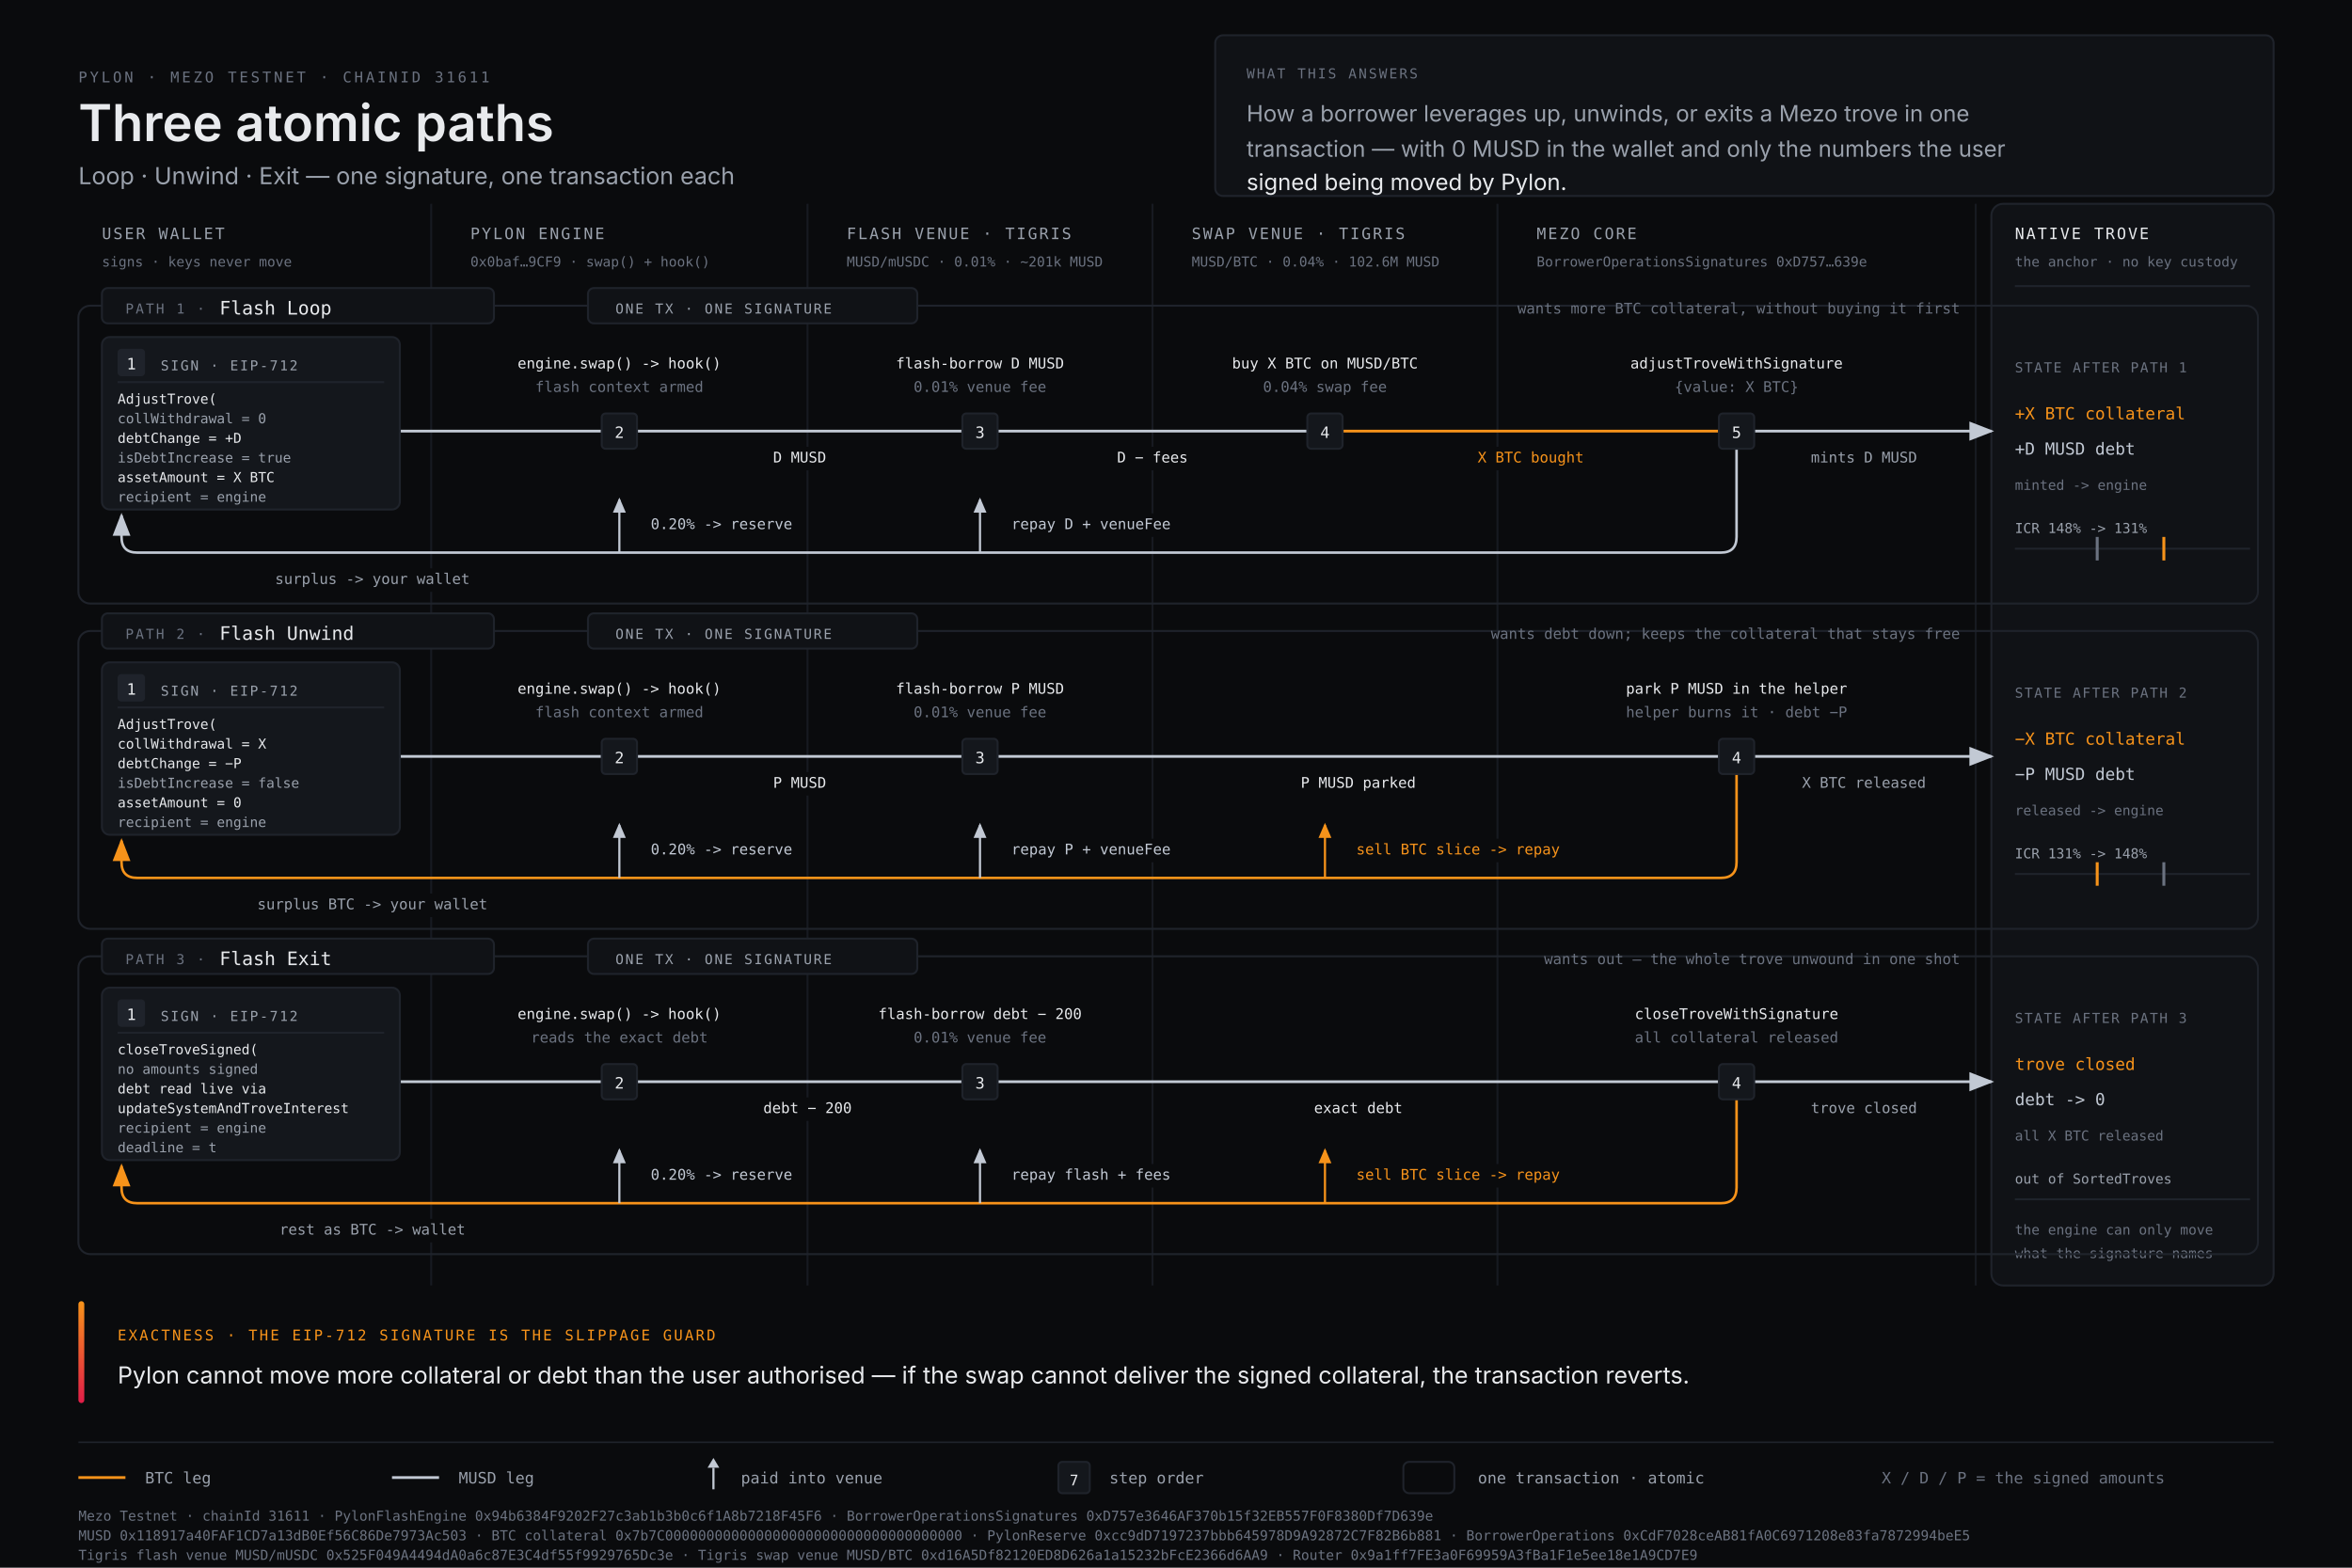
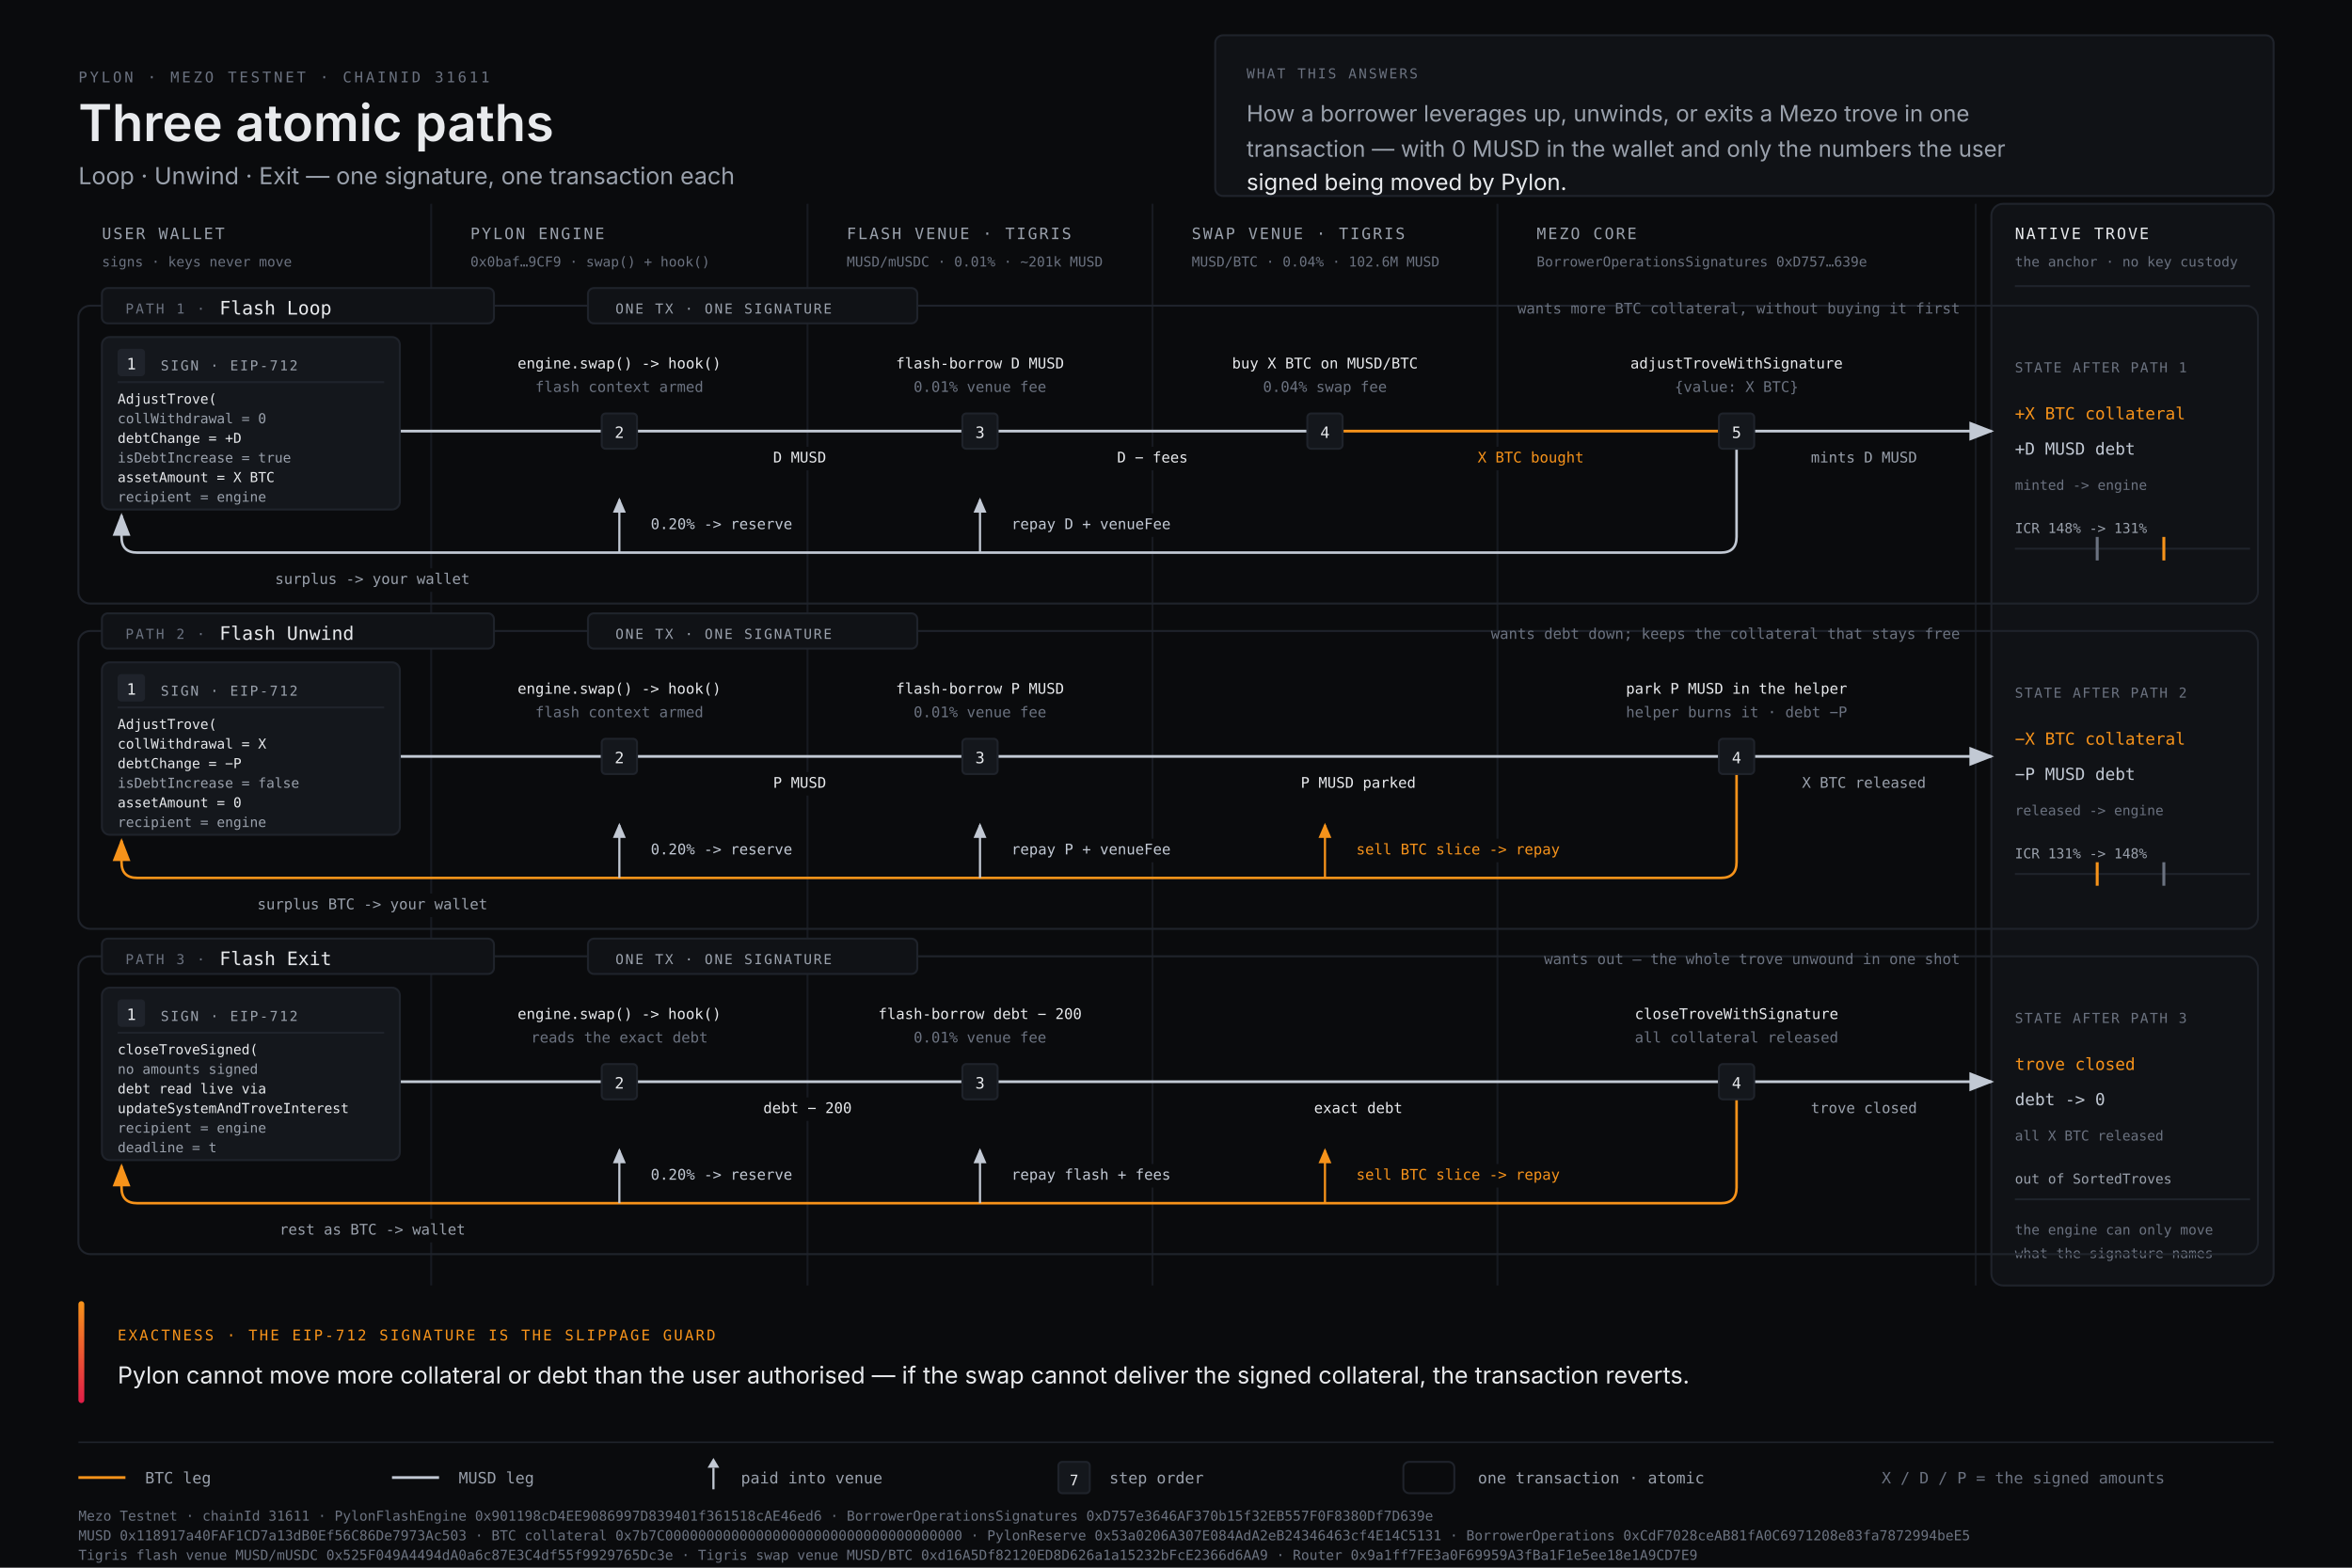
<svg xmlns="http://www.w3.org/2000/svg" viewBox="0 0 1200 800" width="1200" height="800" role="img" aria-labelledby="atomic-paths-title atomic-paths-desc" font-family="Space Grotesk, Inter, system-ui, sans-serif">
  <defs>
    <marker id="ap-arrow-musd" markerWidth="9" markerHeight="7" refX="8" refY="3.5" orient="auto">
      <polygon points="0 0, 9 3.5, 0 7" fill="#C2C9D4" />
    </marker>
    <marker id="ap-arrow-btc" markerWidth="9" markerHeight="7" refX="8" refY="3.5" orient="auto">
      <polygon points="0 0, 9 3.5, 0 7" fill="#F7931A" />
    </marker>
    <marker id="ap-arrow-write" markerWidth="9" markerHeight="7" refX="8" refY="3.5" orient="auto">
      <polygon points="0 0, 9 3.5, 0 7" fill="#9AA1AC" />
    </marker>
    <marker id="ap-tap-musd" markerWidth="7" markerHeight="6" refX="6" refY="3" orient="auto">
      <polygon points="0 0, 7 3, 0 6" fill="#C2C9D4" />
    </marker>
    <marker id="ap-tap-btc" markerWidth="7" markerHeight="6" refX="6" refY="3" orient="auto">
      <polygon points="0 0, 7 3, 0 6" fill="#F7931A" />
    </marker>
    <linearGradient id="ap-exact-bar" x1="0" y1="0" x2="0" y2="1">
      <stop offset="0" stop-color="#F7931A" />
      <stop offset="1" stop-color="#E11D48" />
    </linearGradient>
  </defs>
  <rect x="0" y="0" width="1200" height="800" fill="#0A0B0D" />
  <text x="40" y="42" font-family="JetBrains Mono, ui-monospace, monospace" font-size="7.5" letter-spacing="0.18em" fill="#6B7280">PYLON · MEZO TESTNET · CHAINID 31611</text>
  <text x="40" y="72" font-size="26" font-weight="600" fill="#E8EAED">Three atomic paths</text>
  <text x="40" y="94" font-size="12" fill="#9AA1AC">Loop · Unwind · Exit — one signature, one transaction each</text>
  <rect x="620" y="18" width="540" height="82" rx="4" fill="#101216" stroke="#1F232B" stroke-width="1" />
  <text x="636" y="40" font-family="JetBrains Mono, ui-monospace, monospace" font-size="7" letter-spacing="0.14em" fill="#6B7280">WHAT THIS ANSWERS</text>
  <g font-size="11.5" fill="#9AA1AC">
    <text x="636" y="62">How a borrower leverages up, unwinds, or exits a Mezo trove in one</text>
    <text x="636" y="80">transaction — with 0 MUSD in the wallet and only the numbers the user</text>
    <text x="636" y="97" fill="#E8EAED">signed being moved by Pylon.</text>
  </g>
  <g stroke="#171A21" stroke-width="1">
    <line x1="220" y1="104" x2="220" y2="656" />
    <line x1="412" y1="104" x2="412" y2="656" />
    <line x1="588" y1="104" x2="588" y2="656" />
    <line x1="764" y1="104" x2="764" y2="656" />
    <line x1="1008" y1="104" x2="1008" y2="656" />
  </g>
  <g font-family="JetBrains Mono, ui-monospace, monospace">
    <g font-size="8" letter-spacing="0.12em" fill="#9AA1AC">
      <text x="52" y="122">USER WALLET</text>
      <text x="240" y="122">PYLON ENGINE</text>
      <text x="432" y="122">FLASH VENUE · TIGRIS</text>
      <text x="608" y="122">SWAP VENUE · TIGRIS</text>
      <text x="784" y="122">MEZO CORE</text>
    </g>
    <g font-size="7" fill="#6B7280">
      <text x="52" y="136">signs · keys never move</text>
      <text x="240" y="136">0x0baf…9CF9 · swap() + hook()</text>
      <text x="432" y="136">MUSD/mUSDC · 0.01% · ~201k MUSD</text>
      <text x="608" y="136">MUSD/BTC · 0.04% · 102.6M MUSD</text>
      <text x="784" y="136">BorrowerOperationsSignatures 0xD757…639e</text>
    </g>
  </g>
  <rect x="1016" y="104" width="144" height="552" rx="6" fill="#101216" stroke="#1F232B" stroke-width="1" />
  <g font-family="JetBrains Mono, ui-monospace, monospace">
    <text x="1028" y="122" font-size="8" letter-spacing="0.12em" fill="#E8EAED">NATIVE TROVE</text>
    <text x="1028" y="136" font-size="7" fill="#6B7280">the anchor · no key custody</text>
    <line x1="1028" y1="146" x2="1148" y2="146" stroke="#1F232B" stroke-width="1" />
    <text x="1028" y="190" font-size="7" letter-spacing="0.1em" fill="#6B7280">STATE AFTER PATH 1</text>
    <text x="1028" y="214" font-size="8.5" fill="#F7931A">+X BTC collateral</text>
    <text x="1028" y="232" font-size="8.5" fill="#C2C9D4">+D MUSD debt</text>
    <text x="1028" y="250" font-size="7" fill="#6B7280">minted -&gt; engine</text>
    <text x="1028" y="272" font-size="7" fill="#9AA1AC">ICR 148% -&gt; 131%</text>
    <line x1="1028" y1="280" x2="1148" y2="280" stroke="#1F232B" stroke-width="1" />
    <line x1="1070" y1="274" x2="1070" y2="286" stroke="#6B7280" stroke-width="1.5" />
    <line x1="1104" y1="274" x2="1104" y2="286" stroke="#F7931A" stroke-width="1.5" />
    <text x="1028" y="356" font-size="7" letter-spacing="0.1em" fill="#6B7280">STATE AFTER PATH 2</text>
    <text x="1028" y="380" font-size="8.5" fill="#F7931A">−X BTC collateral</text>
    <text x="1028" y="398" font-size="8.5" fill="#C2C9D4">−P MUSD debt</text>
    <text x="1028" y="416" font-size="7" fill="#6B7280">released -&gt; engine</text>
    <text x="1028" y="438" font-size="7" fill="#9AA1AC">ICR 131% -&gt; 148%</text>
    <line x1="1028" y1="446" x2="1148" y2="446" stroke="#1F232B" stroke-width="1" />
    <line x1="1070" y1="440" x2="1070" y2="452" stroke="#F7931A" stroke-width="1.5" />
    <line x1="1104" y1="440" x2="1104" y2="452" stroke="#6B7280" stroke-width="1.5" />
    <text x="1028" y="522" font-size="7" letter-spacing="0.1em" fill="#6B7280">STATE AFTER PATH 3</text>
    <text x="1028" y="546" font-size="8.5" fill="#F7931A">trove closed</text>
    <text x="1028" y="564" font-size="8.5" fill="#C2C9D4">debt -&gt; 0</text>
    <text x="1028" y="582" font-size="7" fill="#6B7280">all X BTC released</text>
    <text x="1028" y="604" font-size="7" fill="#9AA1AC">out of SortedTroves</text>
    <line x1="1028" y1="612" x2="1148" y2="612" stroke="#1F232B" stroke-width="1" />
    <text x="1028" y="630" font-size="7" fill="#6B7280">the engine can only move</text>
    <text x="1028" y="642" font-size="7" fill="#6B7280">what the signature names</text>
  </g>
  <g fill="none" stroke="#1F232B" stroke-width="1">
    <rect x="40" y="156" width="1112" height="152" rx="6" />
    <rect x="40" y="322" width="1112" height="152" rx="6" />
    <rect x="40" y="488" width="1112" height="152" rx="6" />
  </g>
  <g font-family="JetBrains Mono, ui-monospace, monospace">
    <rect x="52" y="147" width="200" height="18" rx="3" fill="#101216" stroke="#1F232B" stroke-width="1" />
    <text x="64" y="160" font-size="7" letter-spacing="0.14em" fill="#6B7280">PATH 1 ·</text>
    <text x="112" y="160.5" font-size="9.5" font-weight="500" fill="#E8EAED">Flash Loop</text>
    <rect x="52" y="313" width="200" height="18" rx="3" fill="#101216" stroke="#1F232B" stroke-width="1" />
    <text x="64" y="326" font-size="7" letter-spacing="0.14em" fill="#6B7280">PATH 2 ·</text>
    <text x="112" y="326.5" font-size="9.5" font-weight="500" fill="#E8EAED">Flash Unwind</text>
    <rect x="52" y="479" width="200" height="18" rx="3" fill="#101216" stroke="#1F232B" stroke-width="1" />
    <text x="64" y="492" font-size="7" letter-spacing="0.14em" fill="#6B7280">PATH 3 ·</text>
    <text x="112" y="492.5" font-size="9.5" font-weight="500" fill="#E8EAED">Flash Exit</text>
    <rect x="300" y="147" width="168" height="18" rx="3" fill="#101216" stroke="#1F232B" stroke-width="1" />
    <text x="314" y="160" font-size="7" letter-spacing="0.12em" fill="#9AA1AC">ONE TX · ONE SIGNATURE</text>
    <rect x="300" y="313" width="168" height="18" rx="3" fill="#101216" stroke="#1F232B" stroke-width="1" />
    <text x="314" y="326" font-size="7" letter-spacing="0.12em" fill="#9AA1AC">ONE TX · ONE SIGNATURE</text>
    <rect x="300" y="479" width="168" height="18" rx="3" fill="#101216" stroke="#1F232B" stroke-width="1" />
    <text x="314" y="492" font-size="7" letter-spacing="0.12em" fill="#9AA1AC">ONE TX · ONE SIGNATURE</text>
  </g>
  <g font-family="JetBrains Mono, ui-monospace, monospace" font-size="7.5" fill="#6B7280" text-anchor="end">
    <text x="1000" y="160">wants more BTC collateral, without buying it first</text>
    <text x="1000" y="326">wants debt down; keeps the collateral that stays free</text>
    <text x="1000" y="492">wants out — the whole trove unwound in one shot</text>
  </g>
  <g fill="none" stroke-width="1.4">
    <path d="M 204,220 H 316" stroke="#C2C9D4" />
    <path d="M 316,220 H 500" stroke="#C2C9D4" />
    <path d="M 500,220 H 676" stroke="#C2C9D4" />
    <path d="M 676,220 H 886" stroke="#F7931A" />
    <path d="M 886,220 H 1016" stroke="#C2C9D4" marker-end="url(#ap-arrow-musd)" />
  </g>
  <g fill="none" stroke-width="1.4">
    <path d="M 204,386 H 316" stroke="#C2C9D4" />
    <path d="M 316,386 H 500" stroke="#C2C9D4" />
    <path d="M 500,386 H 886" stroke="#C2C9D4" />
    <path d="M 886,386 H 1016" stroke="#C2C9D4" marker-end="url(#ap-arrow-musd)" />
  </g>
  <g fill="none" stroke-width="1.4">
    <path d="M 204,552 H 316" stroke="#C2C9D4" />
    <path d="M 316,552 H 500" stroke="#C2C9D4" />
    <path d="M 500,552 H 886" stroke="#C2C9D4" />
    <path d="M 886,552 H 1016" stroke="#C2C9D4" marker-end="url(#ap-arrow-musd)" />
  </g>
  <g fill="none" stroke-width="1.3">
    <path d="M 886,229 V 274 Q 886,282 878,282 H 70 Q 62,282 62,274 V 263" stroke="#C2C9D4" marker-end="url(#ap-arrow-musd)" />
    <path d="M 886,395 V 440 Q 886,448 878,448 H 70 Q 62,448 62,440 V 429" stroke="#F7931A" marker-end="url(#ap-arrow-btc)" />
    <path d="M 886,561 V 606 Q 886,614 878,614 H 70 Q 62,614 62,606 V 595" stroke="#F7931A" marker-end="url(#ap-arrow-btc)" />
  </g>
  <g fill="none" stroke-width="1.1">
    <line x1="500" y1="282" x2="500" y2="255" stroke="#C2C9D4" marker-end="url(#ap-tap-musd)" />
    <line x1="316" y1="282" x2="316" y2="255" stroke="#C2C9D4" marker-end="url(#ap-tap-musd)" />
    <line x1="676" y1="448" x2="676" y2="421" stroke="#F7931A" marker-end="url(#ap-tap-btc)" />
    <line x1="500" y1="448" x2="500" y2="421" stroke="#C2C9D4" marker-end="url(#ap-tap-musd)" />
    <line x1="316" y1="448" x2="316" y2="421" stroke="#C2C9D4" marker-end="url(#ap-tap-musd)" />
    <line x1="676" y1="614" x2="676" y2="587" stroke="#F7931A" marker-end="url(#ap-tap-btc)" />
    <line x1="500" y1="614" x2="500" y2="587" stroke="#C2C9D4" marker-end="url(#ap-tap-musd)" />
    <line x1="316" y1="614" x2="316" y2="587" stroke="#C2C9D4" marker-end="url(#ap-tap-musd)" />
  </g>
  <g font-family="JetBrains Mono, ui-monospace, monospace" font-size="7.5">
    <rect x="378" y="228" width="60" height="12" rx="2" fill="#0A0B0D" />
    <text x="408" y="236" text-anchor="middle" fill="#E8EAED">D MUSD</text>
    <rect x="556" y="228" width="64" height="12" rx="2" fill="#0A0B0D" />
    <text x="588" y="236" text-anchor="middle" fill="#E8EAED">D − fees</text>
    <rect x="745" y="228" width="72" height="12" rx="2" fill="#0A0B0D" />
    <text x="781" y="236" text-anchor="middle" fill="#F7931A">X BTC bought</text>
    <rect x="915" y="228" width="72" height="12" rx="2" fill="#0A0B0D" />
    <text x="951" y="236" text-anchor="middle" fill="#9AA1AC">mints D MUSD</text>
    <rect x="378" y="394" width="60" height="12" rx="2" fill="#0A0B0D" />
    <text x="408" y="402" text-anchor="middle" fill="#E8EAED">P MUSD</text>
    <rect x="655" y="394" width="76" height="12" rx="2" fill="#0A0B0D" />
    <text x="693" y="402" text-anchor="middle" fill="#E8EAED">P MUSD parked</text>
    <rect x="906" y="394" width="90" height="12" rx="2" fill="#0A0B0D" />
    <text x="951" y="402" text-anchor="middle" fill="#9AA1AC">X BTC released</text>
    <rect x="378" y="560" width="68" height="12" rx="2" fill="#0A0B0D" />
    <text x="412" y="568" text-anchor="middle" fill="#E8EAED">debt − 200</text>
    <rect x="664" y="560" width="58" height="12" rx="2" fill="#0A0B0D" />
    <text x="693" y="568" text-anchor="middle" fill="#E8EAED">exact debt</text>
    <rect x="911" y="560" width="80" height="12" rx="2" fill="#0A0B0D" />
    <text x="951" y="568" text-anchor="middle" fill="#9AA1AC">trove closed</text>
  </g>
  <g font-family="JetBrains Mono, ui-monospace, monospace" font-size="7.5">
    <rect x="510" y="262" width="80" height="12" rx="2" fill="#0A0B0D" />
    <text x="516" y="270" fill="#C2C9D4">repay D + venueFee</text>
    <rect x="326" y="262" width="76" height="12" rx="2" fill="#0A0B0D" />
    <text x="332" y="270" fill="#C2C9D4">0.20% -&gt; reserve</text>
    <rect x="686" y="428" width="110" height="12" rx="2" fill="#0A0B0D" />
    <text x="692" y="436" fill="#F7931A">sell BTC slice -&gt; repay</text>
    <rect x="510" y="428" width="90" height="12" rx="2" fill="#0A0B0D" />
    <text x="516" y="436" fill="#C2C9D4">repay P + venueFee</text>
    <rect x="326" y="428" width="76" height="12" rx="2" fill="#0A0B0D" />
    <text x="332" y="436" fill="#C2C9D4">0.20% -&gt; reserve</text>
    <rect x="686" y="594" width="110" height="12" rx="2" fill="#0A0B0D" />
    <text x="692" y="602" fill="#F7931A">sell BTC slice -&gt; repay</text>
    <rect x="510" y="594" width="90" height="12" rx="2" fill="#0A0B0D" />
    <text x="516" y="602" fill="#C2C9D4">repay flash + fees</text>
    <rect x="326" y="594" width="76" height="12" rx="2" fill="#0A0B0D" />
    <text x="332" y="602" fill="#C2C9D4">0.20% -&gt; reserve</text>
  </g>
  <g font-family="JetBrains Mono, ui-monospace, monospace" font-size="7.5">
    <rect x="128" y="290" width="124" height="12" rx="2" fill="#0A0B0D" />
    <text x="190" y="298" text-anchor="middle" fill="#9AA1AC">surplus -&gt; your wallet</text>
    <rect x="122" y="456" width="136" height="12" rx="2" fill="#0A0B0D" />
    <text x="190" y="464" text-anchor="middle" fill="#9AA1AC">surplus BTC -&gt; your wallet</text>
    <rect x="128" y="622" width="124" height="12" rx="2" fill="#0A0B0D" />
    <text x="190" y="630" text-anchor="middle" fill="#9AA1AC">rest as BTC -&gt; wallet</text>
  </g>
  <g>
    <rect x="52" y="172" width="152" height="88" rx="4" fill="#14171C" stroke="#1F232B" stroke-width="1" />
    <rect x="60" y="178" width="14" height="14" rx="2" fill="#1F232B" />
    <text x="67" y="188.5" font-family="JetBrains Mono, ui-monospace, monospace" font-size="8" fill="#E8EAED" text-anchor="middle">1</text>
    <text x="82" y="189" font-family="JetBrains Mono, ui-monospace, monospace" font-size="7" letter-spacing="0.12em" fill="#9AA1AC">SIGN · EIP-712</text>
    <line x1="60" y1="195" x2="196" y2="195" stroke="#1F232B" stroke-width="1" />
    <g font-family="JetBrains Mono, ui-monospace, monospace" font-size="7" fill="#E8EAED">
      <text x="60" y="206">AdjustTrove(</text>
      <text x="60" y="216" fill="#9AA1AC">  collWithdrawal = 0</text>
      <text x="60" y="226">  debtChange = +D</text>
      <text x="60" y="236" fill="#9AA1AC">  isDebtIncrease = true</text>
      <text x="60" y="246">  assetAmount = X BTC</text>
      <text x="60" y="256" fill="#9AA1AC">  recipient = engine</text>
    </g>
  </g>
  <g>
    <rect x="52" y="338" width="152" height="88" rx="4" fill="#14171C" stroke="#1F232B" stroke-width="1" />
    <rect x="60" y="344" width="14" height="14" rx="2" fill="#1F232B" />
    <text x="67" y="354.5" font-family="JetBrains Mono, ui-monospace, monospace" font-size="8" fill="#E8EAED" text-anchor="middle">1</text>
    <text x="82" y="355" font-family="JetBrains Mono, ui-monospace, monospace" font-size="7" letter-spacing="0.12em" fill="#9AA1AC">SIGN · EIP-712</text>
    <line x1="60" y1="361" x2="196" y2="361" stroke="#1F232B" stroke-width="1" />
    <g font-family="JetBrains Mono, ui-monospace, monospace" font-size="7" fill="#E8EAED">
      <text x="60" y="372">AdjustTrove(</text>
      <text x="60" y="382">  collWithdrawal = X</text>
      <text x="60" y="392">  debtChange = −P</text>
      <text x="60" y="402" fill="#9AA1AC">  isDebtIncrease = false</text>
      <text x="60" y="412">  assetAmount = 0</text>
      <text x="60" y="422" fill="#9AA1AC">  recipient = engine</text>
    </g>
  </g>
  <g>
    <rect x="52" y="504" width="152" height="88" rx="4" fill="#14171C" stroke="#1F232B" stroke-width="1" />
    <rect x="60" y="510" width="14" height="14" rx="2" fill="#1F232B" />
    <text x="67" y="520.5" font-family="JetBrains Mono, ui-monospace, monospace" font-size="8" fill="#E8EAED" text-anchor="middle">1</text>
    <text x="82" y="521" font-family="JetBrains Mono, ui-monospace, monospace" font-size="7" letter-spacing="0.12em" fill="#9AA1AC">SIGN · EIP-712</text>
    <line x1="60" y1="527" x2="196" y2="527" stroke="#1F232B" stroke-width="1" />
    <g font-family="JetBrains Mono, ui-monospace, monospace" font-size="7" fill="#E8EAED">
      <text x="60" y="538">closeTroveSigned(</text>
      <text x="60" y="548" fill="#9AA1AC">  no amounts signed</text>
      <text x="60" y="558">  debt read live via</text>
      <text x="60" y="568">  updateSystemAndTroveInterest</text>
      <text x="60" y="578" fill="#9AA1AC">  recipient = engine</text>
      <text x="60" y="588" fill="#9AA1AC">  deadline = t</text>
    </g>
  </g>
  <g font-family="JetBrains Mono, ui-monospace, monospace" font-size="7.5" text-anchor="middle">
    <text x="316" y="188" fill="#E8EAED">engine.swap() -&gt; hook()</text>
    <text x="316" y="200" fill="#6B7280">flash context armed</text>
    <text x="500" y="188" fill="#E8EAED">flash-borrow D MUSD</text>
    <text x="500" y="200" fill="#6B7280">0.01% venue fee</text>
    <text x="676" y="188" fill="#E8EAED">buy X BTC on MUSD/BTC</text>
    <text x="676" y="200" fill="#6B7280">0.04% swap fee</text>
    <text x="886" y="188" fill="#E8EAED">adjustTroveWithSignature</text>
    <text x="886" y="200" fill="#6B7280">{value: X BTC}</text>
    <text x="316" y="354" fill="#E8EAED">engine.swap() -&gt; hook()</text>
    <text x="316" y="366" fill="#6B7280">flash context armed</text>
    <text x="500" y="354" fill="#E8EAED">flash-borrow P MUSD</text>
    <text x="500" y="366" fill="#6B7280">0.01% venue fee</text>
    <text x="886" y="354" fill="#E8EAED">park P MUSD in the helper</text>
    <text x="886" y="366" fill="#6B7280">helper burns it · debt −P</text>
    <text x="316" y="520" fill="#E8EAED">engine.swap() -&gt; hook()</text>
    <text x="316" y="532" fill="#6B7280">reads the exact debt</text>
    <text x="500" y="520" fill="#E8EAED">flash-borrow debt − 200</text>
    <text x="500" y="532" fill="#6B7280">0.01% venue fee</text>
    <text x="886" y="520" fill="#E8EAED">closeTroveWithSignature</text>
    <text x="886" y="532" fill="#6B7280">all collateral released</text>
  </g>
  <g font-family="JetBrains Mono, ui-monospace, monospace" font-size="8" text-anchor="middle" fill="#E8EAED">
    <rect x="307" y="211" width="18" height="18" rx="2" fill="#14171C" stroke="#1F232B" stroke-width="1" />
    <text x="316" y="223.5">2</text>
    <rect x="491" y="211" width="18" height="18" rx="2" fill="#14171C" stroke="#1F232B" stroke-width="1" />
    <text x="500" y="223.5">3</text>
    <rect x="667" y="211" width="18" height="18" rx="2" fill="#14171C" stroke="#1F232B" stroke-width="1" />
    <text x="676" y="223.5">4</text>
    <rect x="877" y="211" width="18" height="18" rx="2" fill="#14171C" stroke="#1F232B" stroke-width="1" />
    <text x="886" y="223.5">5</text>
    <rect x="307" y="377" width="18" height="18" rx="2" fill="#14171C" stroke="#1F232B" stroke-width="1" />
    <text x="316" y="389.5">2</text>
    <rect x="491" y="377" width="18" height="18" rx="2" fill="#14171C" stroke="#1F232B" stroke-width="1" />
    <text x="500" y="389.5">3</text>
    <rect x="877" y="377" width="18" height="18" rx="2" fill="#14171C" stroke="#1F232B" stroke-width="1" />
    <text x="886" y="389.5">4</text>
    <rect x="307" y="543" width="18" height="18" rx="2" fill="#14171C" stroke="#1F232B" stroke-width="1" />
    <text x="316" y="555.5">2</text>
    <rect x="491" y="543" width="18" height="18" rx="2" fill="#14171C" stroke="#1F232B" stroke-width="1" />
    <text x="500" y="555.5">3</text>
    <rect x="877" y="543" width="18" height="18" rx="2" fill="#14171C" stroke="#1F232B" stroke-width="1" />
    <text x="886" y="555.5">4</text>
  </g>
  <rect x="40" y="664" width="3" height="52" rx="1.5" fill="url(#ap-exact-bar)" />
  <text x="60" y="684" font-family="JetBrains Mono, ui-monospace, monospace" font-size="7.5" letter-spacing="0.14em" fill="#F7931A">EXACTNESS · THE EIP-712 SIGNATURE IS THE SLIPPAGE GUARD</text>
  <text x="60" y="706" font-size="12" fill="#E8EAED">Pylon cannot move more collateral or debt than the user authorised — if the swap cannot deliver the signed collateral, the transaction reverts.</text>
  <line x1="40" y1="736" x2="1160" y2="736" stroke="#1F232B" stroke-width="0.8" />
  <g font-family="JetBrains Mono, ui-monospace, monospace" font-size="8" fill="#9AA1AC">
    <line x1="40" y1="754" x2="64" y2="754" stroke="#F7931A" stroke-width="1.4" />
    <text x="74" y="757">BTC leg</text>
    <line x1="200" y1="754" x2="224" y2="754" stroke="#C2C9D4" stroke-width="1.4" />
    <text x="234" y="757">MUSD leg</text>
    <line x1="364" y1="760" x2="364" y2="749" stroke="#C2C9D4" stroke-width="1.1" />
    <polygon points="361,749 367,749 364,744" fill="#C2C9D4" />
    <text x="378" y="757">paid into venue</text>
    <rect x="540" y="746" width="16" height="16" rx="2" fill="#14171C" stroke="#1F232B" stroke-width="1" />
    <text x="548" y="758" font-size="7.5" fill="#E8EAED" text-anchor="middle">7</text>
    <text x="566" y="757">step order</text>
    <rect x="716" y="746" width="26" height="16" rx="3" fill="none" stroke="#1F232B" stroke-width="1" />
    <text x="754" y="757">one transaction · atomic</text>
    <text x="960" y="757" fill="#6B7280">X / D / P = the signed amounts</text>
  </g>
  <g font-family="JetBrains Mono, ui-monospace, monospace" font-size="7" fill="#6B7280">
-     <text x="40" y="776">Mezo Testnet · chainId 31611 · PylonFlashEngine 0x94b6384F9202F27c3ab1b3b0c6f1A8b7218F45F6 · BorrowerOperationsSignatures 0xD757e3646AF370b15f32EB557F0F8380Df7D639e</text>
-     <text x="40" y="786">MUSD 0x118917a40FAF1CD7a13dB0Ef56C86De7973Ac503 · BTC collateral 0x7b7C000000000000000000000000000000000000 · PylonReserve 0xcc9dD7197237bbb645978D9A92872C7F82B6b881 · BorrowerOperations 0xCdF7028ceAB81fA0C6971208e83fa7872994beE5</text>
+     <text x="40" y="776">Mezo Testnet · chainId 31611 · PylonFlashEngine 0x901198cD4EE9086997D839401f361518cAE46ed6 · BorrowerOperationsSignatures 0xD757e3646AF370b15f32EB557F0F8380Df7D639e</text>
+     <text x="40" y="786">MUSD 0x118917a40FAF1CD7a13dB0Ef56C86De7973Ac503 · BTC collateral 0x7b7C000000000000000000000000000000000000 · PylonReserve 0x53a0206A307E084AdA2eB24346463cf4E14C5131 · BorrowerOperations 0xCdF7028ceAB81fA0C6971208e83fa7872994beE5</text>
    <text x="40" y="796">Tigris flash venue MUSD/mUSDC 0x525F049A4494dA0a6c87E3C4df55f9929765Dc3e · Tigris swap venue MUSD/BTC 0xd16A5Df82120ED8D626a1a15232bFcE2366d6AA9 · Router 0x9a1ff7FE3a0F69959A3fBa1F1e5ee18e1A9CD7E9</text>
  </g>
</svg>
